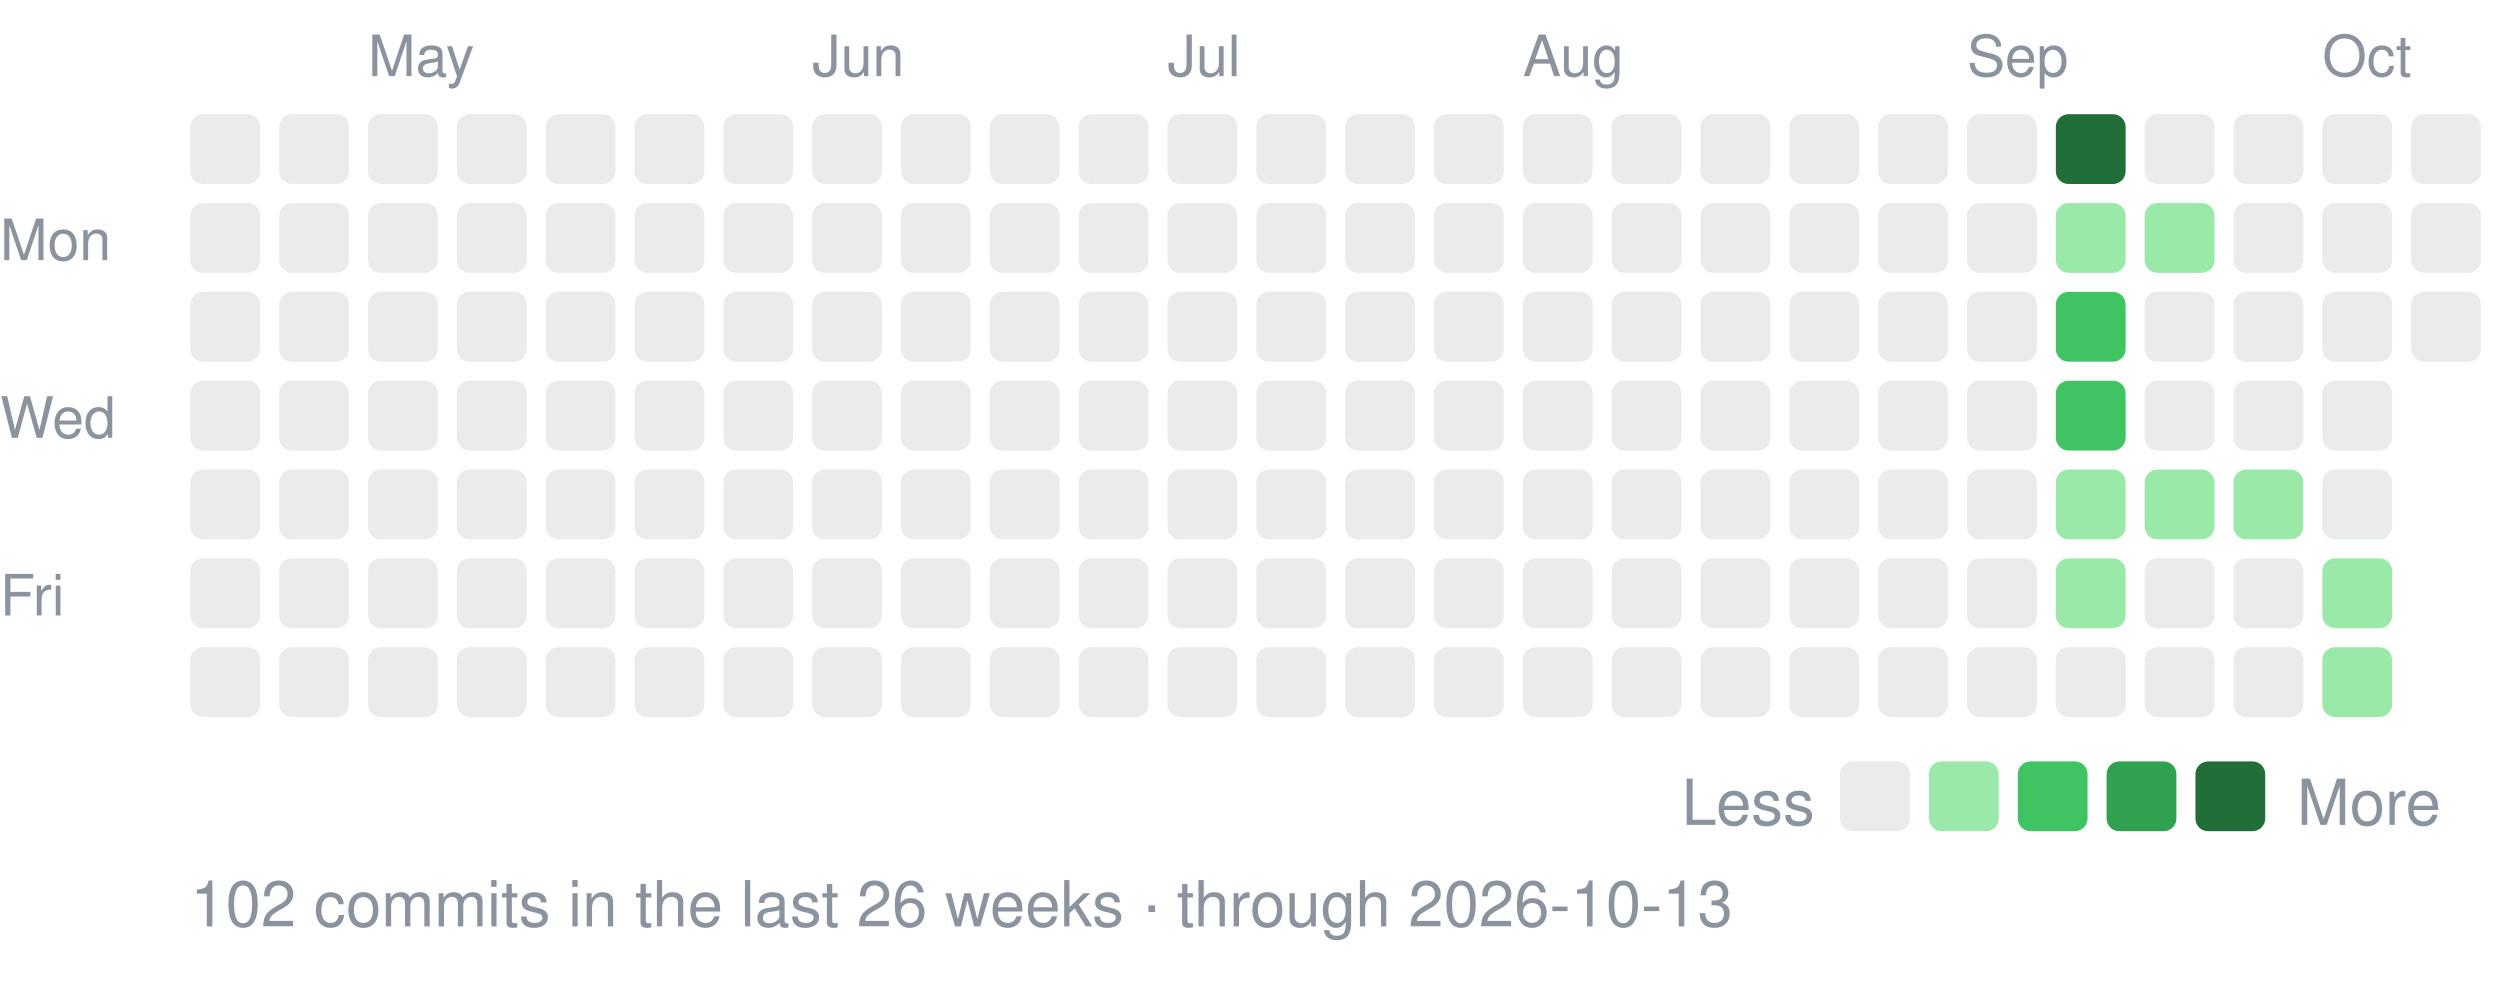
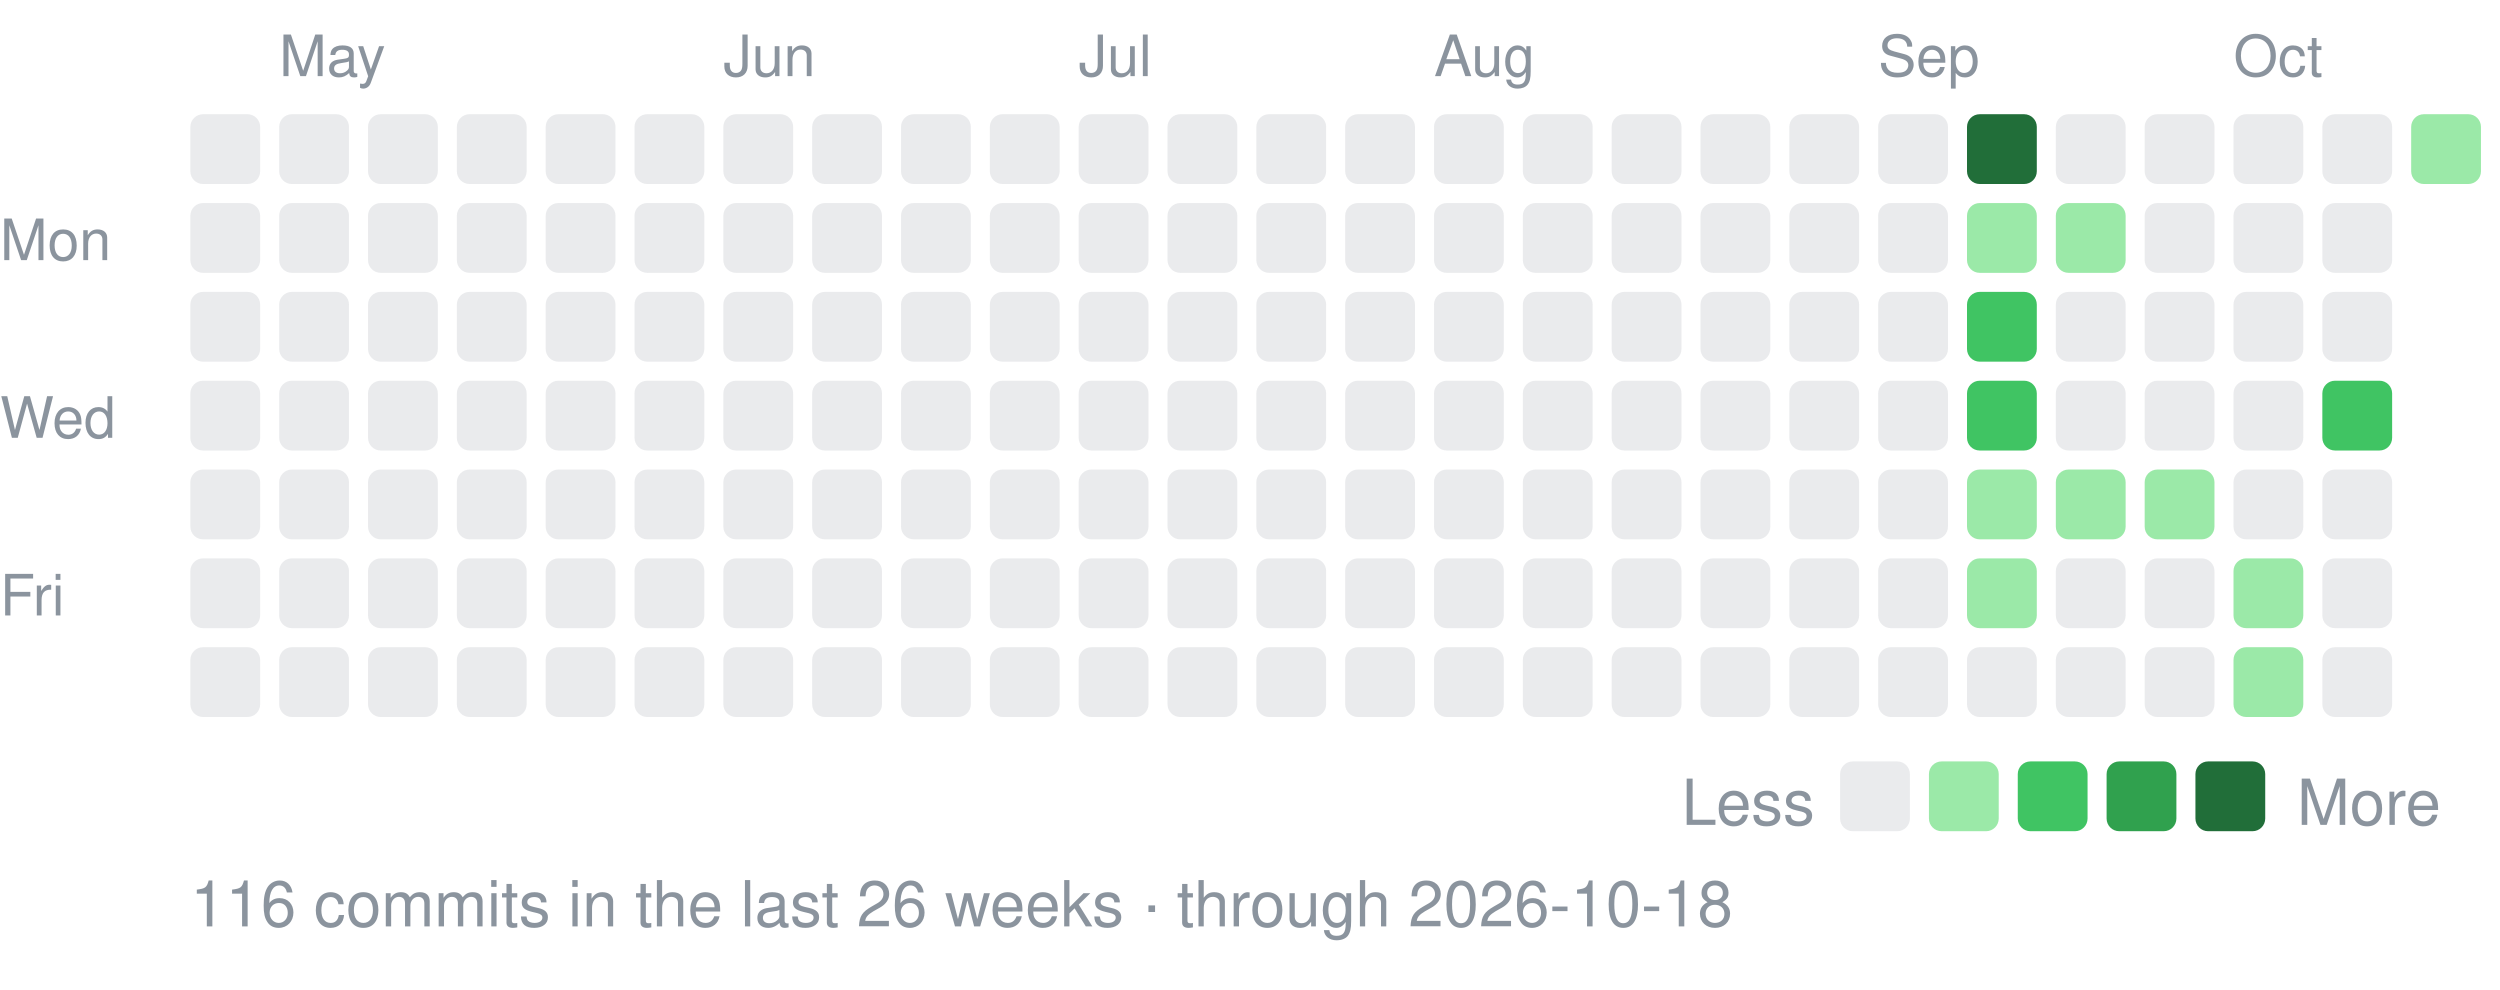
<svg xmlns="http://www.w3.org/2000/svg" width="394" height="156" viewBox="0 0 394 156" role="img">
  <g font-family="-apple-system,BlinkMacSystemFont,Segoe UI,Helvetica,Arial,PingFang SC,sans-serif" font-size="9" fill="#8b949e">
-     <text x="58" y="12">May</text>
-     <text x="128" y="12">Jun</text>
-     <text x="184" y="12">Jul</text>
-     <text x="240" y="12">Aug</text>
-     <text x="310" y="12">Sep</text>
-     <text x="366" y="12">Oct</text>
+     <text x="44" y="12">May</text>
+     <text x="114" y="12">Jun</text>
+     <text x="170" y="12">Jul</text>
+     <text x="226" y="12">Aug</text>
+     <text x="296" y="12">Sep</text>
+     <text x="352" y="12">Oct</text>
    <text x="0" y="41">Mon</text>
    <text x="0" y="69">Wed</text>
    <text x="0" y="97">Fri</text>
  </g>
  <rect x="30" y="18" width="11" height="11" rx="2" fill="rgba(139,148,158,0.18)" />
  <rect x="30" y="32" width="11" height="11" rx="2" fill="rgba(139,148,158,0.18)" />
  <rect x="30" y="46" width="11" height="11" rx="2" fill="rgba(139,148,158,0.18)" />
  <rect x="30" y="60" width="11" height="11" rx="2" fill="rgba(139,148,158,0.18)" />
  <rect x="30" y="74" width="11" height="11" rx="2" fill="rgba(139,148,158,0.18)" />
  <rect x="30" y="88" width="11" height="11" rx="2" fill="rgba(139,148,158,0.18)" />
  <rect x="30" y="102" width="11" height="11" rx="2" fill="rgba(139,148,158,0.18)" />
  <rect x="44" y="18" width="11" height="11" rx="2" fill="rgba(139,148,158,0.18)" />
  <rect x="44" y="32" width="11" height="11" rx="2" fill="rgba(139,148,158,0.18)" />
  <rect x="44" y="46" width="11" height="11" rx="2" fill="rgba(139,148,158,0.18)" />
  <rect x="44" y="60" width="11" height="11" rx="2" fill="rgba(139,148,158,0.18)" />
  <rect x="44" y="74" width="11" height="11" rx="2" fill="rgba(139,148,158,0.18)" />
  <rect x="44" y="88" width="11" height="11" rx="2" fill="rgba(139,148,158,0.18)" />
  <rect x="44" y="102" width="11" height="11" rx="2" fill="rgba(139,148,158,0.18)" />
  <rect x="58" y="18" width="11" height="11" rx="2" fill="rgba(139,148,158,0.18)" />
  <rect x="58" y="32" width="11" height="11" rx="2" fill="rgba(139,148,158,0.18)" />
  <rect x="58" y="46" width="11" height="11" rx="2" fill="rgba(139,148,158,0.18)" />
  <rect x="58" y="60" width="11" height="11" rx="2" fill="rgba(139,148,158,0.18)" />
  <rect x="58" y="74" width="11" height="11" rx="2" fill="rgba(139,148,158,0.18)" />
  <rect x="58" y="88" width="11" height="11" rx="2" fill="rgba(139,148,158,0.18)" />
  <rect x="58" y="102" width="11" height="11" rx="2" fill="rgba(139,148,158,0.18)" />
  <rect x="72" y="18" width="11" height="11" rx="2" fill="rgba(139,148,158,0.18)" />
  <rect x="72" y="32" width="11" height="11" rx="2" fill="rgba(139,148,158,0.18)" />
  <rect x="72" y="46" width="11" height="11" rx="2" fill="rgba(139,148,158,0.18)" />
  <rect x="72" y="60" width="11" height="11" rx="2" fill="rgba(139,148,158,0.18)" />
  <rect x="72" y="74" width="11" height="11" rx="2" fill="rgba(139,148,158,0.18)" />
  <rect x="72" y="88" width="11" height="11" rx="2" fill="rgba(139,148,158,0.18)" />
  <rect x="72" y="102" width="11" height="11" rx="2" fill="rgba(139,148,158,0.18)" />
  <rect x="86" y="18" width="11" height="11" rx="2" fill="rgba(139,148,158,0.18)" />
  <rect x="86" y="32" width="11" height="11" rx="2" fill="rgba(139,148,158,0.18)" />
  <rect x="86" y="46" width="11" height="11" rx="2" fill="rgba(139,148,158,0.18)" />
  <rect x="86" y="60" width="11" height="11" rx="2" fill="rgba(139,148,158,0.18)" />
  <rect x="86" y="74" width="11" height="11" rx="2" fill="rgba(139,148,158,0.18)" />
  <rect x="86" y="88" width="11" height="11" rx="2" fill="rgba(139,148,158,0.18)" />
  <rect x="86" y="102" width="11" height="11" rx="2" fill="rgba(139,148,158,0.18)" />
  <rect x="100" y="18" width="11" height="11" rx="2" fill="rgba(139,148,158,0.18)" />
  <rect x="100" y="32" width="11" height="11" rx="2" fill="rgba(139,148,158,0.18)" />
  <rect x="100" y="46" width="11" height="11" rx="2" fill="rgba(139,148,158,0.18)" />
  <rect x="100" y="60" width="11" height="11" rx="2" fill="rgba(139,148,158,0.18)" />
  <rect x="100" y="74" width="11" height="11" rx="2" fill="rgba(139,148,158,0.18)" />
  <rect x="100" y="88" width="11" height="11" rx="2" fill="rgba(139,148,158,0.18)" />
  <rect x="100" y="102" width="11" height="11" rx="2" fill="rgba(139,148,158,0.18)" />
  <rect x="114" y="18" width="11" height="11" rx="2" fill="rgba(139,148,158,0.18)" />
  <rect x="114" y="32" width="11" height="11" rx="2" fill="rgba(139,148,158,0.18)" />
  <rect x="114" y="46" width="11" height="11" rx="2" fill="rgba(139,148,158,0.18)" />
  <rect x="114" y="60" width="11" height="11" rx="2" fill="rgba(139,148,158,0.18)" />
  <rect x="114" y="74" width="11" height="11" rx="2" fill="rgba(139,148,158,0.18)" />
  <rect x="114" y="88" width="11" height="11" rx="2" fill="rgba(139,148,158,0.18)" />
  <rect x="114" y="102" width="11" height="11" rx="2" fill="rgba(139,148,158,0.18)" />
  <rect x="128" y="18" width="11" height="11" rx="2" fill="rgba(139,148,158,0.18)" />
  <rect x="128" y="32" width="11" height="11" rx="2" fill="rgba(139,148,158,0.18)" />
  <rect x="128" y="46" width="11" height="11" rx="2" fill="rgba(139,148,158,0.18)" />
  <rect x="128" y="60" width="11" height="11" rx="2" fill="rgba(139,148,158,0.18)" />
  <rect x="128" y="74" width="11" height="11" rx="2" fill="rgba(139,148,158,0.18)" />
  <rect x="128" y="88" width="11" height="11" rx="2" fill="rgba(139,148,158,0.18)" />
  <rect x="128" y="102" width="11" height="11" rx="2" fill="rgba(139,148,158,0.18)" />
  <rect x="142" y="18" width="11" height="11" rx="2" fill="rgba(139,148,158,0.18)" />
  <rect x="142" y="32" width="11" height="11" rx="2" fill="rgba(139,148,158,0.18)" />
  <rect x="142" y="46" width="11" height="11" rx="2" fill="rgba(139,148,158,0.18)" />
  <rect x="142" y="60" width="11" height="11" rx="2" fill="rgba(139,148,158,0.18)" />
  <rect x="142" y="74" width="11" height="11" rx="2" fill="rgba(139,148,158,0.18)" />
  <rect x="142" y="88" width="11" height="11" rx="2" fill="rgba(139,148,158,0.18)" />
  <rect x="142" y="102" width="11" height="11" rx="2" fill="rgba(139,148,158,0.18)" />
  <rect x="156" y="18" width="11" height="11" rx="2" fill="rgba(139,148,158,0.18)" />
  <rect x="156" y="32" width="11" height="11" rx="2" fill="rgba(139,148,158,0.18)" />
  <rect x="156" y="46" width="11" height="11" rx="2" fill="rgba(139,148,158,0.18)" />
  <rect x="156" y="60" width="11" height="11" rx="2" fill="rgba(139,148,158,0.18)" />
  <rect x="156" y="74" width="11" height="11" rx="2" fill="rgba(139,148,158,0.18)" />
  <rect x="156" y="88" width="11" height="11" rx="2" fill="rgba(139,148,158,0.18)" />
  <rect x="156" y="102" width="11" height="11" rx="2" fill="rgba(139,148,158,0.18)" />
  <rect x="170" y="18" width="11" height="11" rx="2" fill="rgba(139,148,158,0.18)" />
  <rect x="170" y="32" width="11" height="11" rx="2" fill="rgba(139,148,158,0.18)" />
  <rect x="170" y="46" width="11" height="11" rx="2" fill="rgba(139,148,158,0.18)" />
  <rect x="170" y="60" width="11" height="11" rx="2" fill="rgba(139,148,158,0.18)" />
  <rect x="170" y="74" width="11" height="11" rx="2" fill="rgba(139,148,158,0.18)" />
  <rect x="170" y="88" width="11" height="11" rx="2" fill="rgba(139,148,158,0.18)" />
  <rect x="170" y="102" width="11" height="11" rx="2" fill="rgba(139,148,158,0.18)" />
  <rect x="184" y="18" width="11" height="11" rx="2" fill="rgba(139,148,158,0.18)" />
  <rect x="184" y="32" width="11" height="11" rx="2" fill="rgba(139,148,158,0.18)" />
  <rect x="184" y="46" width="11" height="11" rx="2" fill="rgba(139,148,158,0.18)" />
  <rect x="184" y="60" width="11" height="11" rx="2" fill="rgba(139,148,158,0.18)" />
  <rect x="184" y="74" width="11" height="11" rx="2" fill="rgba(139,148,158,0.18)" />
  <rect x="184" y="88" width="11" height="11" rx="2" fill="rgba(139,148,158,0.18)" />
  <rect x="184" y="102" width="11" height="11" rx="2" fill="rgba(139,148,158,0.18)" />
  <rect x="198" y="18" width="11" height="11" rx="2" fill="rgba(139,148,158,0.18)" />
  <rect x="198" y="32" width="11" height="11" rx="2" fill="rgba(139,148,158,0.18)" />
  <rect x="198" y="46" width="11" height="11" rx="2" fill="rgba(139,148,158,0.18)" />
  <rect x="198" y="60" width="11" height="11" rx="2" fill="rgba(139,148,158,0.18)" />
  <rect x="198" y="74" width="11" height="11" rx="2" fill="rgba(139,148,158,0.18)" />
  <rect x="198" y="88" width="11" height="11" rx="2" fill="rgba(139,148,158,0.18)" />
  <rect x="198" y="102" width="11" height="11" rx="2" fill="rgba(139,148,158,0.18)" />
  <rect x="212" y="18" width="11" height="11" rx="2" fill="rgba(139,148,158,0.18)" />
  <rect x="212" y="32" width="11" height="11" rx="2" fill="rgba(139,148,158,0.18)" />
  <rect x="212" y="46" width="11" height="11" rx="2" fill="rgba(139,148,158,0.18)" />
  <rect x="212" y="60" width="11" height="11" rx="2" fill="rgba(139,148,158,0.18)" />
  <rect x="212" y="74" width="11" height="11" rx="2" fill="rgba(139,148,158,0.18)" />
  <rect x="212" y="88" width="11" height="11" rx="2" fill="rgba(139,148,158,0.18)" />
  <rect x="212" y="102" width="11" height="11" rx="2" fill="rgba(139,148,158,0.18)" />
  <rect x="226" y="18" width="11" height="11" rx="2" fill="rgba(139,148,158,0.18)" />
  <rect x="226" y="32" width="11" height="11" rx="2" fill="rgba(139,148,158,0.18)" />
  <rect x="226" y="46" width="11" height="11" rx="2" fill="rgba(139,148,158,0.18)" />
  <rect x="226" y="60" width="11" height="11" rx="2" fill="rgba(139,148,158,0.18)" />
  <rect x="226" y="74" width="11" height="11" rx="2" fill="rgba(139,148,158,0.18)" />
  <rect x="226" y="88" width="11" height="11" rx="2" fill="rgba(139,148,158,0.18)" />
  <rect x="226" y="102" width="11" height="11" rx="2" fill="rgba(139,148,158,0.18)" />
  <rect x="240" y="18" width="11" height="11" rx="2" fill="rgba(139,148,158,0.18)" />
  <rect x="240" y="32" width="11" height="11" rx="2" fill="rgba(139,148,158,0.18)" />
  <rect x="240" y="46" width="11" height="11" rx="2" fill="rgba(139,148,158,0.18)" />
  <rect x="240" y="60" width="11" height="11" rx="2" fill="rgba(139,148,158,0.18)" />
  <rect x="240" y="74" width="11" height="11" rx="2" fill="rgba(139,148,158,0.18)" />
  <rect x="240" y="88" width="11" height="11" rx="2" fill="rgba(139,148,158,0.18)" />
  <rect x="240" y="102" width="11" height="11" rx="2" fill="rgba(139,148,158,0.18)" />
  <rect x="254" y="18" width="11" height="11" rx="2" fill="rgba(139,148,158,0.18)" />
  <rect x="254" y="32" width="11" height="11" rx="2" fill="rgba(139,148,158,0.18)" />
  <rect x="254" y="46" width="11" height="11" rx="2" fill="rgba(139,148,158,0.18)" />
  <rect x="254" y="60" width="11" height="11" rx="2" fill="rgba(139,148,158,0.18)" />
  <rect x="254" y="74" width="11" height="11" rx="2" fill="rgba(139,148,158,0.18)" />
  <rect x="254" y="88" width="11" height="11" rx="2" fill="rgba(139,148,158,0.18)" />
  <rect x="254" y="102" width="11" height="11" rx="2" fill="rgba(139,148,158,0.18)" />
  <rect x="268" y="18" width="11" height="11" rx="2" fill="rgba(139,148,158,0.18)" />
  <rect x="268" y="32" width="11" height="11" rx="2" fill="rgba(139,148,158,0.18)" />
  <rect x="268" y="46" width="11" height="11" rx="2" fill="rgba(139,148,158,0.18)" />
  <rect x="268" y="60" width="11" height="11" rx="2" fill="rgba(139,148,158,0.18)" />
  <rect x="268" y="74" width="11" height="11" rx="2" fill="rgba(139,148,158,0.18)" />
  <rect x="268" y="88" width="11" height="11" rx="2" fill="rgba(139,148,158,0.18)" />
  <rect x="268" y="102" width="11" height="11" rx="2" fill="rgba(139,148,158,0.18)" />
  <rect x="282" y="18" width="11" height="11" rx="2" fill="rgba(139,148,158,0.18)" />
  <rect x="282" y="32" width="11" height="11" rx="2" fill="rgba(139,148,158,0.18)" />
  <rect x="282" y="46" width="11" height="11" rx="2" fill="rgba(139,148,158,0.18)" />
  <rect x="282" y="60" width="11" height="11" rx="2" fill="rgba(139,148,158,0.18)" />
  <rect x="282" y="74" width="11" height="11" rx="2" fill="rgba(139,148,158,0.18)" />
  <rect x="282" y="88" width="11" height="11" rx="2" fill="rgba(139,148,158,0.18)" />
  <rect x="282" y="102" width="11" height="11" rx="2" fill="rgba(139,148,158,0.18)" />
  <rect x="296" y="18" width="11" height="11" rx="2" fill="rgba(139,148,158,0.18)" />
  <rect x="296" y="32" width="11" height="11" rx="2" fill="rgba(139,148,158,0.18)" />
  <rect x="296" y="46" width="11" height="11" rx="2" fill="rgba(139,148,158,0.18)" />
  <rect x="296" y="60" width="11" height="11" rx="2" fill="rgba(139,148,158,0.18)" />
  <rect x="296" y="74" width="11" height="11" rx="2" fill="rgba(139,148,158,0.18)" />
  <rect x="296" y="88" width="11" height="11" rx="2" fill="rgba(139,148,158,0.18)" />
  <rect x="296" y="102" width="11" height="11" rx="2" fill="rgba(139,148,158,0.18)" />
-   <rect x="310" y="18" width="11" height="11" rx="2" fill="rgba(139,148,158,0.18)" />
-   <rect x="310" y="32" width="11" height="11" rx="2" fill="rgba(139,148,158,0.18)" />
-   <rect x="310" y="46" width="11" height="11" rx="2" fill="rgba(139,148,158,0.18)" />
-   <rect x="310" y="60" width="11" height="11" rx="2" fill="rgba(139,148,158,0.18)" />
-   <rect x="310" y="74" width="11" height="11" rx="2" fill="rgba(139,148,158,0.18)" />
-   <rect x="310" y="88" width="11" height="11" rx="2" fill="rgba(139,148,158,0.18)" />
+   <rect x="310" y="18" width="11" height="11" rx="2" fill="#216e39" />
+   <rect x="310" y="32" width="11" height="11" rx="2" fill="#9be9a8" />
+   <rect x="310" y="46" width="11" height="11" rx="2" fill="#40c463" />
+   <rect x="310" y="60" width="11" height="11" rx="2" fill="#40c463" />
+   <rect x="310" y="74" width="11" height="11" rx="2" fill="#9be9a8" />
+   <rect x="310" y="88" width="11" height="11" rx="2" fill="#9be9a8" />
  <rect x="310" y="102" width="11" height="11" rx="2" fill="rgba(139,148,158,0.18)" />
-   <rect x="324" y="18" width="11" height="11" rx="2" fill="#216e39" />
+   <rect x="324" y="18" width="11" height="11" rx="2" fill="rgba(139,148,158,0.18)" />
  <rect x="324" y="32" width="11" height="11" rx="2" fill="#9be9a8" />
-   <rect x="324" y="46" width="11" height="11" rx="2" fill="#40c463" />
-   <rect x="324" y="60" width="11" height="11" rx="2" fill="#40c463" />
+   <rect x="324" y="46" width="11" height="11" rx="2" fill="rgba(139,148,158,0.18)" />
+   <rect x="324" y="60" width="11" height="11" rx="2" fill="rgba(139,148,158,0.18)" />
  <rect x="324" y="74" width="11" height="11" rx="2" fill="#9be9a8" />
-   <rect x="324" y="88" width="11" height="11" rx="2" fill="#9be9a8" />
+   <rect x="324" y="88" width="11" height="11" rx="2" fill="rgba(139,148,158,0.18)" />
  <rect x="324" y="102" width="11" height="11" rx="2" fill="rgba(139,148,158,0.18)" />
  <rect x="338" y="18" width="11" height="11" rx="2" fill="rgba(139,148,158,0.18)" />
-   <rect x="338" y="32" width="11" height="11" rx="2" fill="#9be9a8" />
+   <rect x="338" y="32" width="11" height="11" rx="2" fill="rgba(139,148,158,0.18)" />
  <rect x="338" y="46" width="11" height="11" rx="2" fill="rgba(139,148,158,0.18)" />
  <rect x="338" y="60" width="11" height="11" rx="2" fill="rgba(139,148,158,0.18)" />
  <rect x="338" y="74" width="11" height="11" rx="2" fill="#9be9a8" />
  <rect x="338" y="88" width="11" height="11" rx="2" fill="rgba(139,148,158,0.18)" />
  <rect x="338" y="102" width="11" height="11" rx="2" fill="rgba(139,148,158,0.18)" />
  <rect x="352" y="18" width="11" height="11" rx="2" fill="rgba(139,148,158,0.18)" />
  <rect x="352" y="32" width="11" height="11" rx="2" fill="rgba(139,148,158,0.18)" />
  <rect x="352" y="46" width="11" height="11" rx="2" fill="rgba(139,148,158,0.18)" />
  <rect x="352" y="60" width="11" height="11" rx="2" fill="rgba(139,148,158,0.18)" />
-   <rect x="352" y="74" width="11" height="11" rx="2" fill="#9be9a8" />
-   <rect x="352" y="88" width="11" height="11" rx="2" fill="rgba(139,148,158,0.18)" />
-   <rect x="352" y="102" width="11" height="11" rx="2" fill="rgba(139,148,158,0.18)" />
+   <rect x="352" y="74" width="11" height="11" rx="2" fill="rgba(139,148,158,0.18)" />
+   <rect x="352" y="88" width="11" height="11" rx="2" fill="#9be9a8" />
+   <rect x="352" y="102" width="11" height="11" rx="2" fill="#9be9a8" />
  <rect x="366" y="18" width="11" height="11" rx="2" fill="rgba(139,148,158,0.18)" />
  <rect x="366" y="32" width="11" height="11" rx="2" fill="rgba(139,148,158,0.18)" />
  <rect x="366" y="46" width="11" height="11" rx="2" fill="rgba(139,148,158,0.18)" />
-   <rect x="366" y="60" width="11" height="11" rx="2" fill="rgba(139,148,158,0.18)" />
+   <rect x="366" y="60" width="11" height="11" rx="2" fill="#40c463" />
  <rect x="366" y="74" width="11" height="11" rx="2" fill="rgba(139,148,158,0.18)" />
-   <rect x="366" y="88" width="11" height="11" rx="2" fill="#9be9a8" />
-   <rect x="366" y="102" width="11" height="11" rx="2" fill="#9be9a8" />
-   <rect x="380" y="18" width="11" height="11" rx="2" fill="rgba(139,148,158,0.18)" />
-   <rect x="380" y="32" width="11" height="11" rx="2" fill="rgba(139,148,158,0.18)" />
-   <rect x="380" y="46" width="11" height="11" rx="2" fill="rgba(139,148,158,0.18)" />
+   <rect x="366" y="88" width="11" height="11" rx="2" fill="rgba(139,148,158,0.18)" />
+   <rect x="366" y="102" width="11" height="11" rx="2" fill="rgba(139,148,158,0.18)" />
+   <rect x="380" y="18" width="11" height="11" rx="2" fill="#9be9a8" />
  <g font-family="-apple-system,BlinkMacSystemFont,Segoe UI,Helvetica,Arial,PingFang SC,sans-serif" font-size="10" fill="#8b949e">
-     <text x="30" y="146">102 commits in the last 26 weeks · through 2026-10-13</text>
+     <text x="30" y="146">116 commits in the last 26 weeks · through 2026-10-18</text>
    <text x="286" y="130" text-anchor="end">Less</text>
    <rect x="290" y="120" width="11" height="11" rx="2" fill="rgba(139,148,158,0.18)" />
    <rect x="304" y="120" width="11" height="11" rx="2" fill="#9be9a8" />
    <rect x="318" y="120" width="11" height="11" rx="2" fill="#40c463" />
    <rect x="332" y="120" width="11" height="11" rx="2" fill="#30a14e" />
    <rect x="346" y="120" width="11" height="11" rx="2" fill="#216e39" />
    <text x="362" y="130">More</text>
  </g>
</svg>
